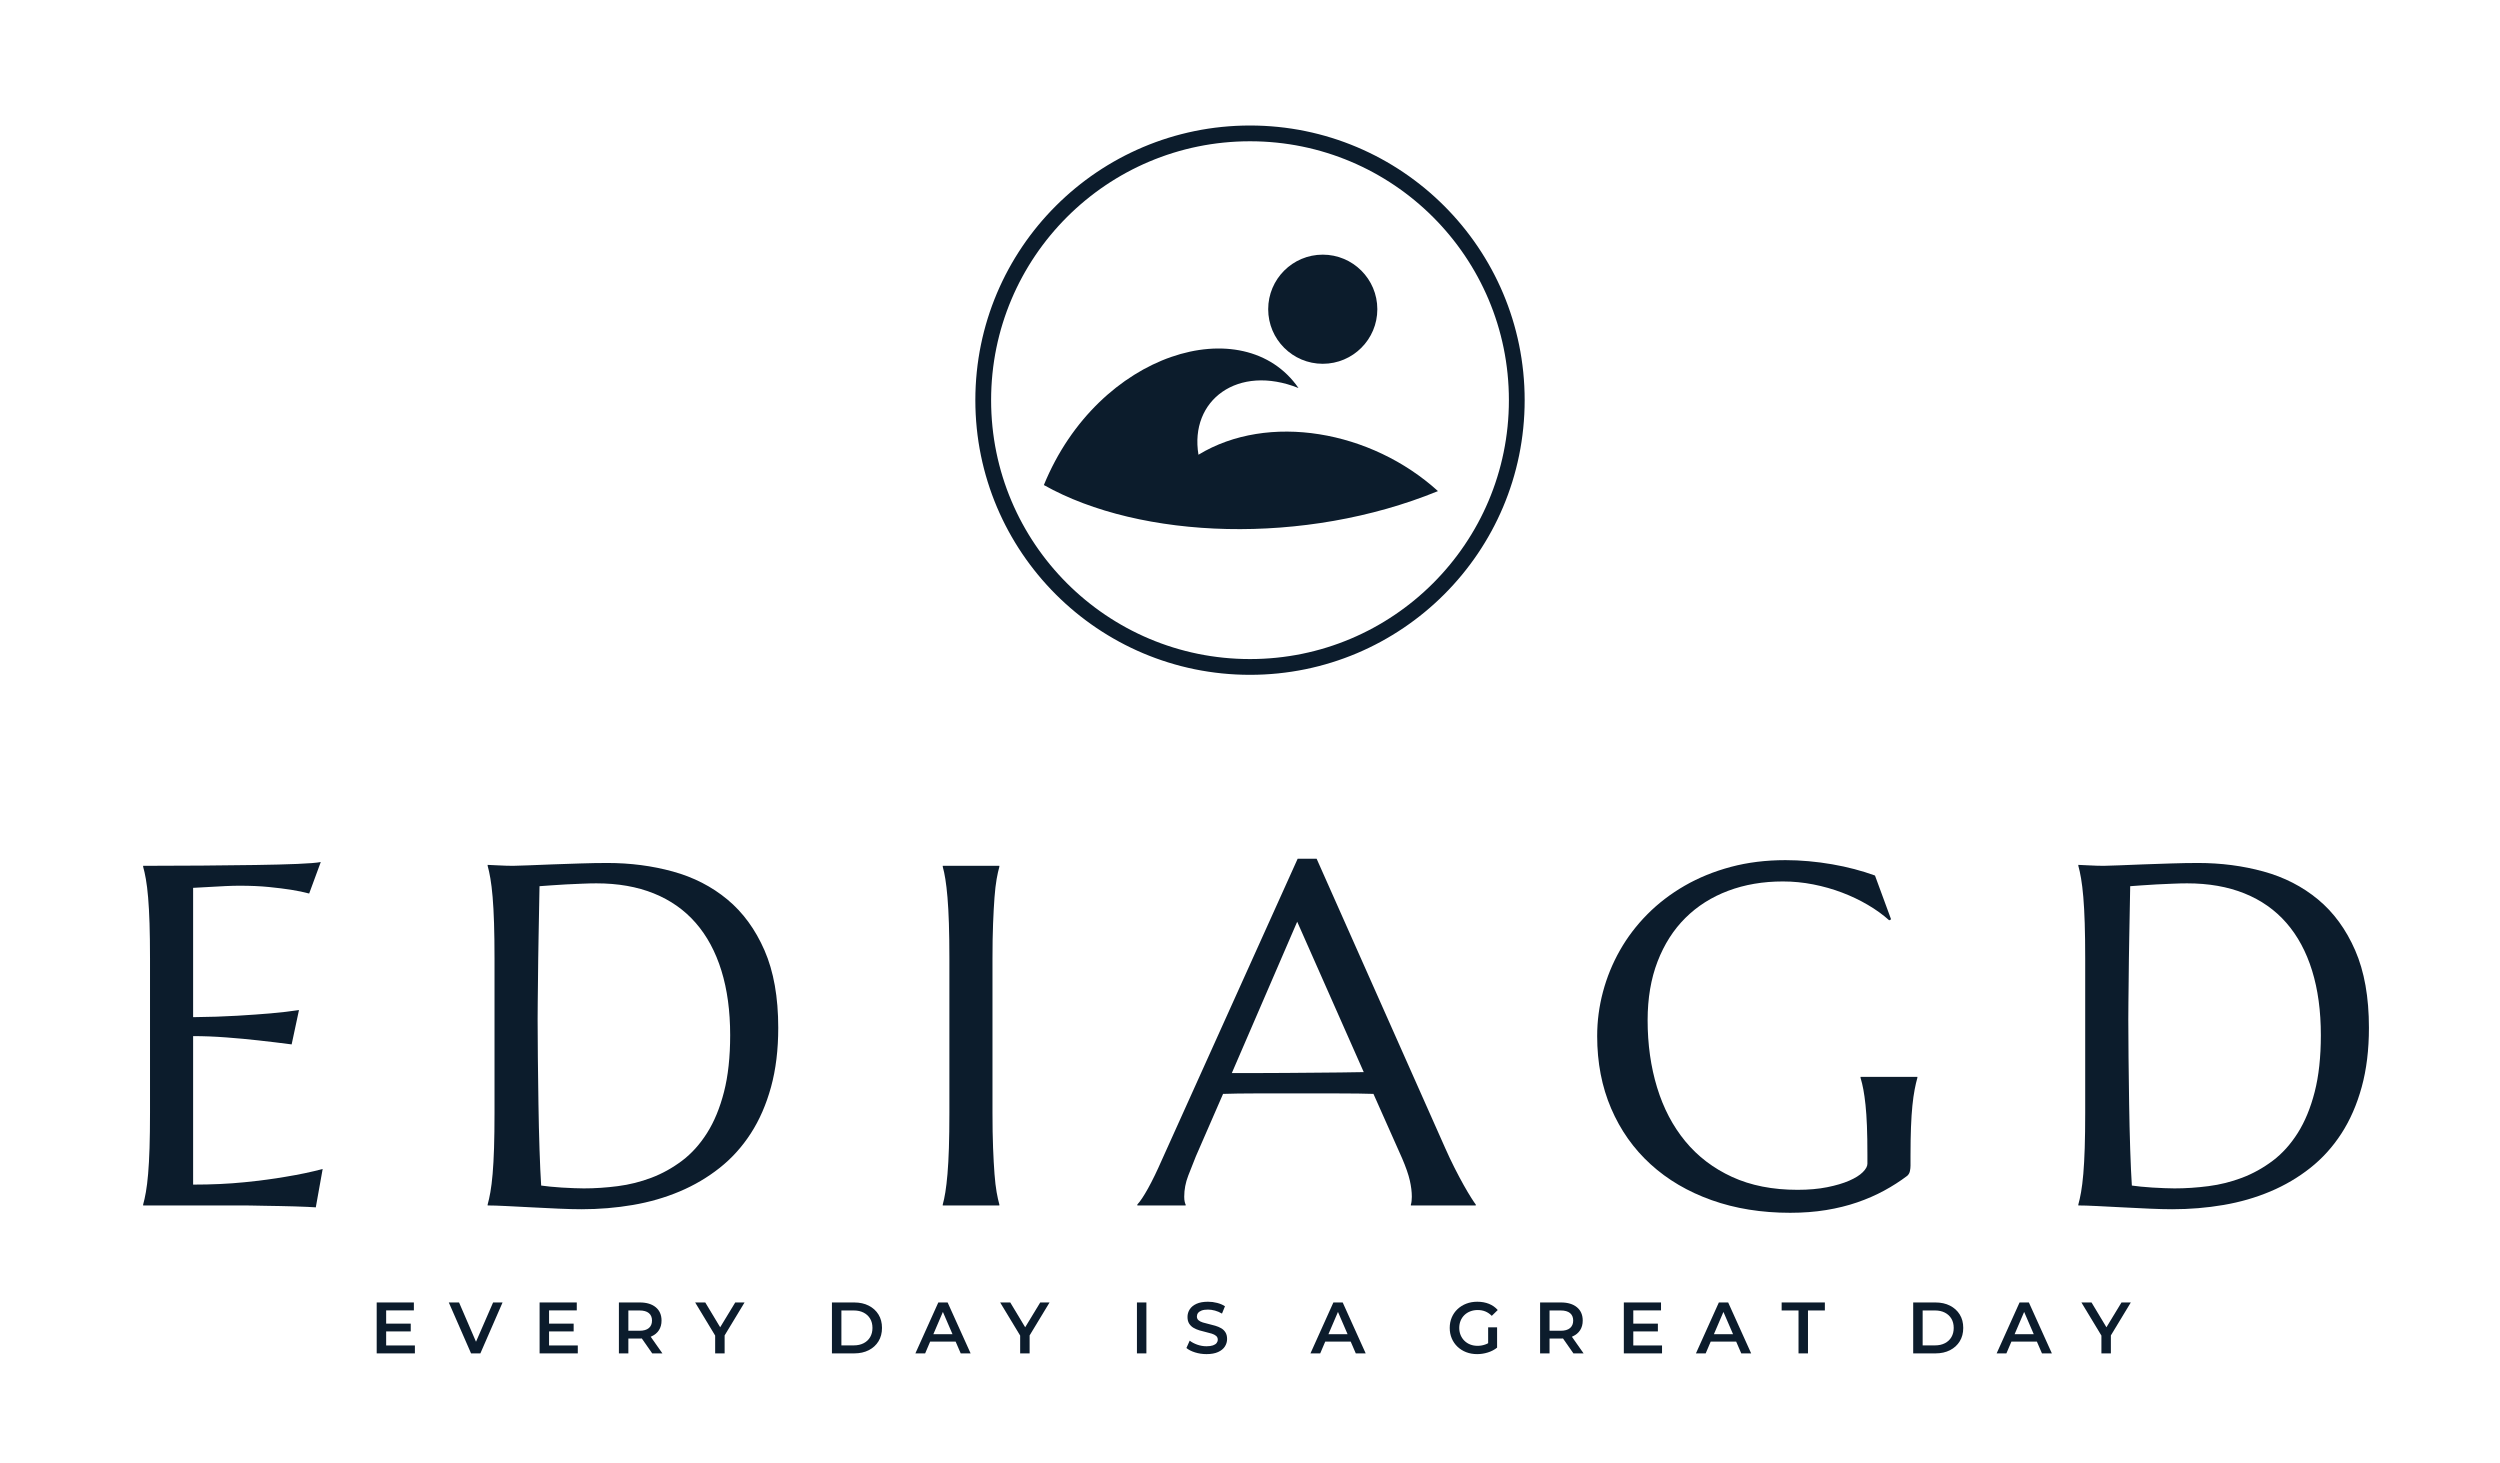
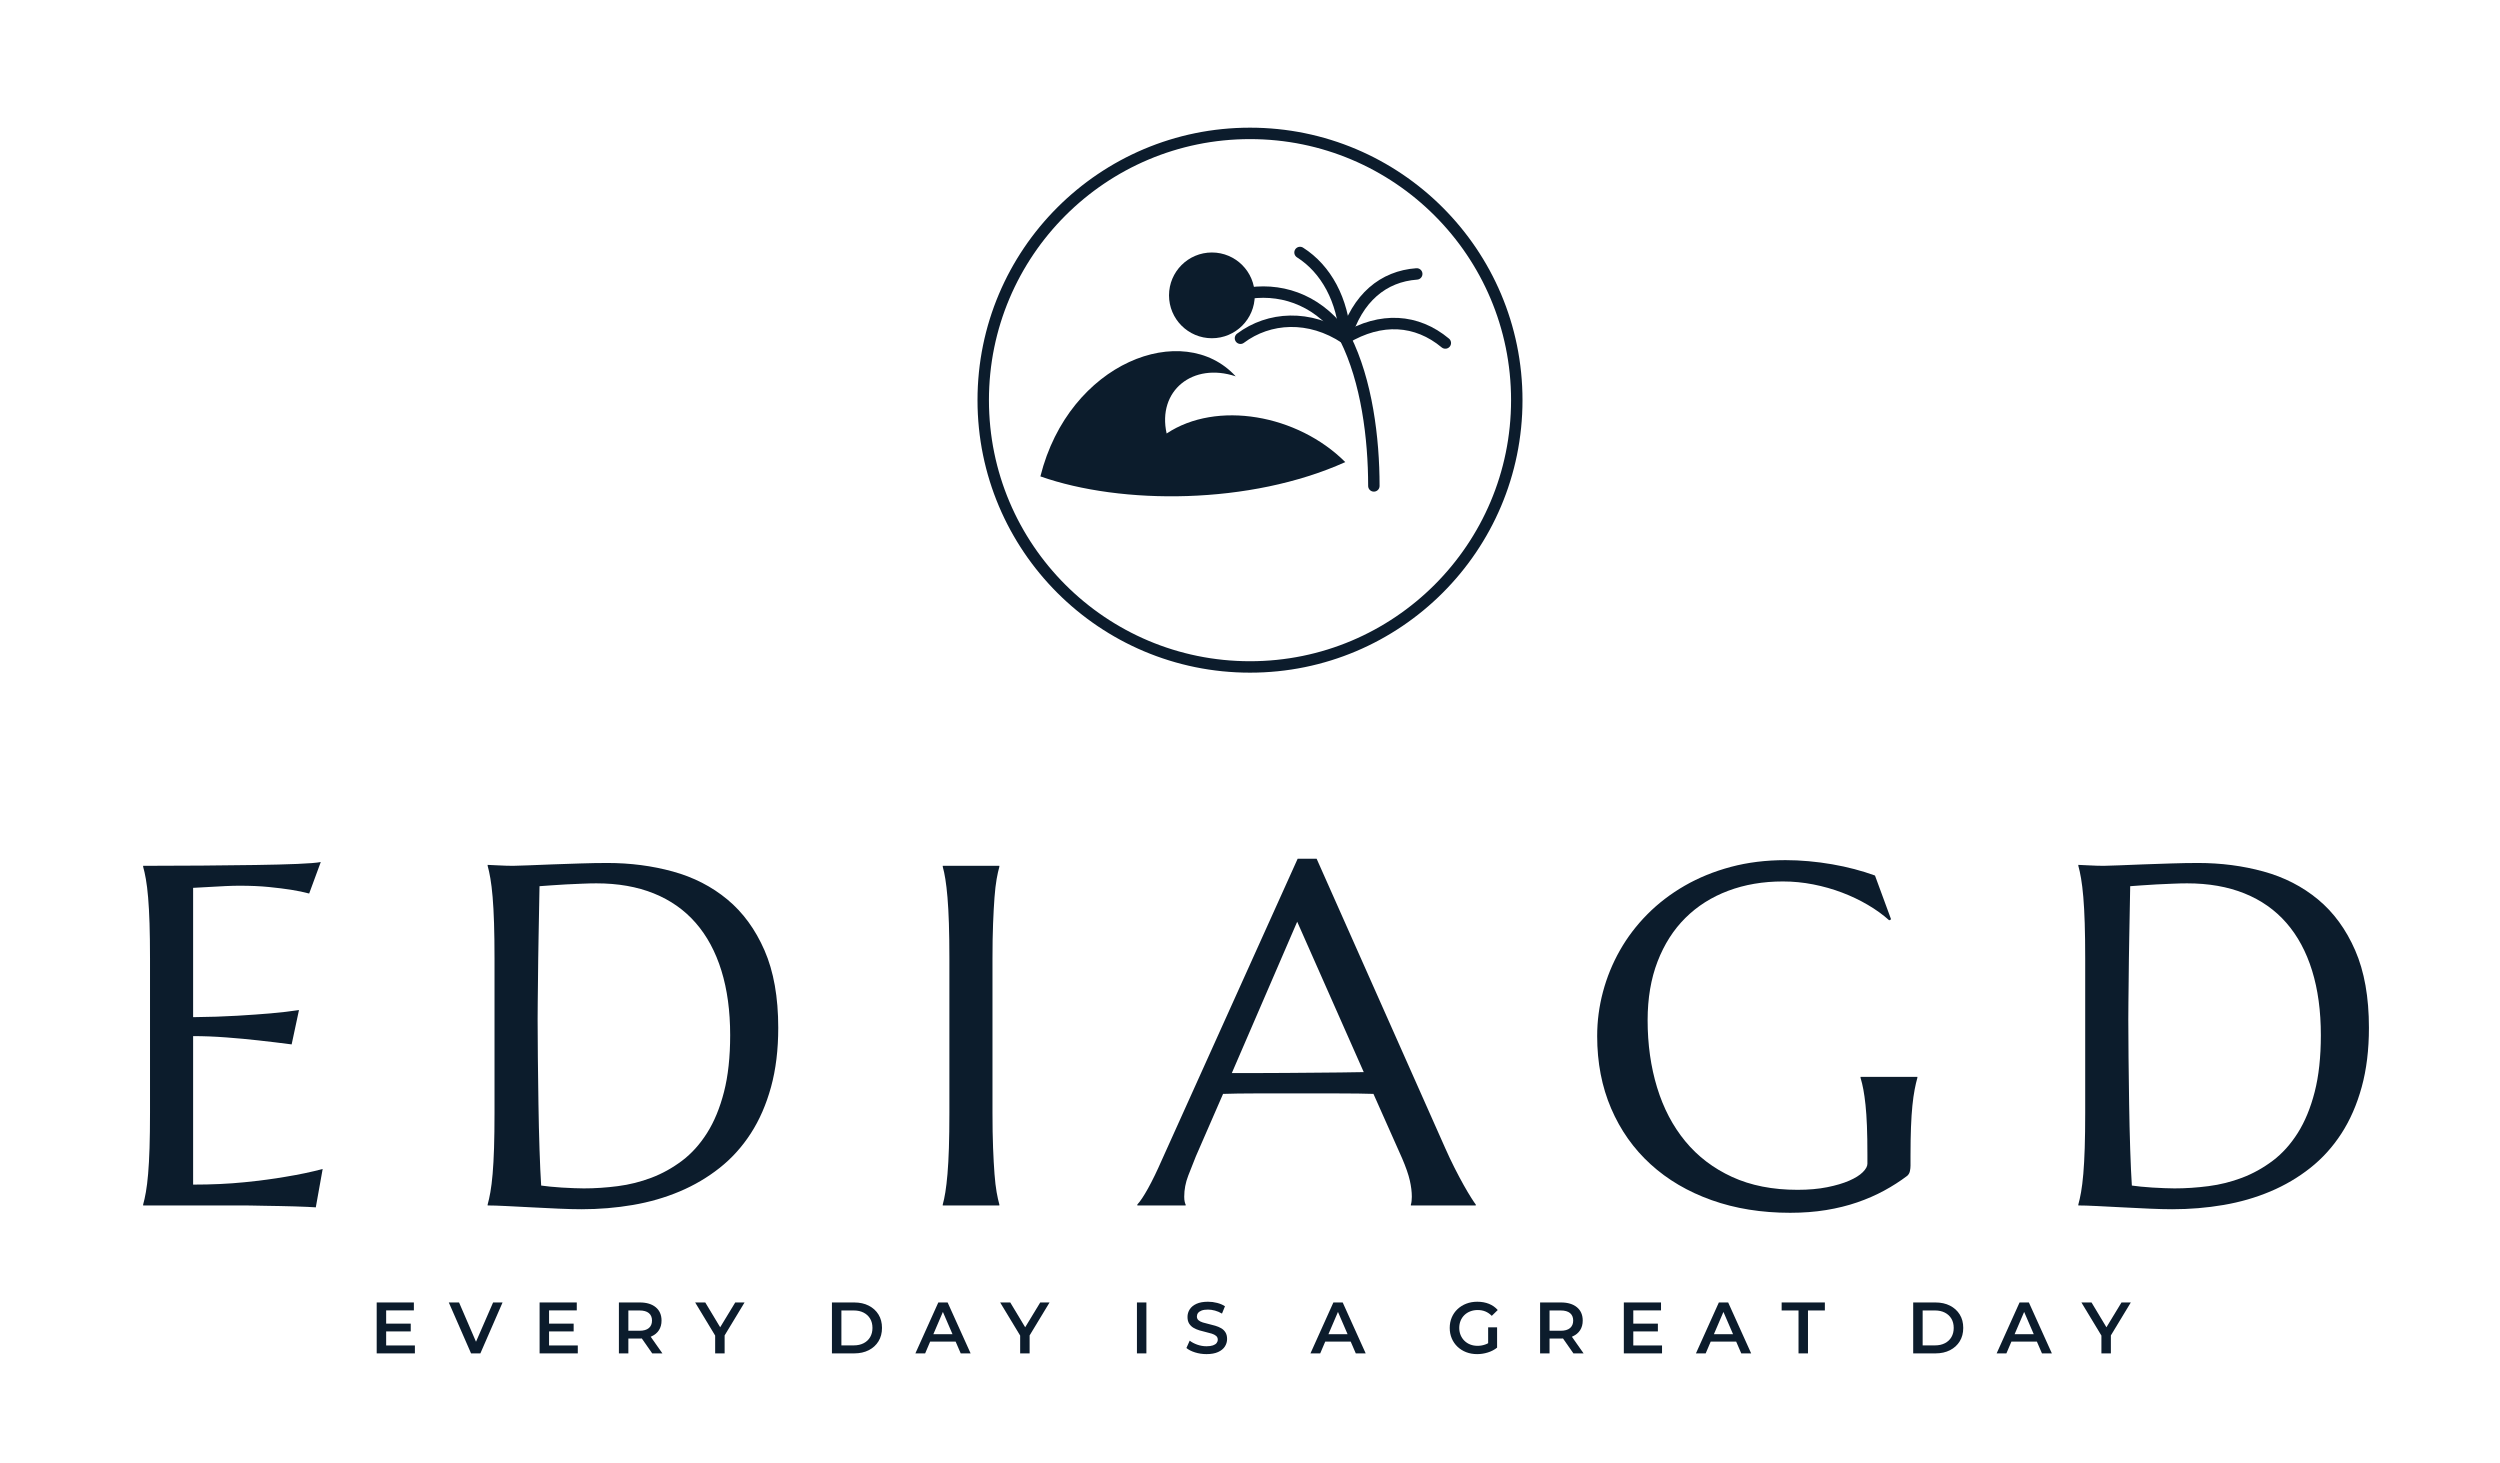
<svg xmlns="http://www.w3.org/2000/svg" viewBox="-158.141 -18.0 412.281 241.216" width="412.3" height="241.2" role="img" aria-label="EDIAGD">
-   <circle cx="48" cy="48" r="44" fill="none" stroke="#0C1C2C" stroke-width="2.6" />
-   <circle cx="60" cy="33" r="9" fill="#0C1C2C" />
-   <path d="M14 62 C 23 40, 47 33, 56 46 C 46 42, 38 48, 39.5 57 C 51 50, 68 53, 79 63 C 57 72, 30 71, 14 62 Z" fill="#0C1C2C" />
+   <g transform="translate(0.8571 0.8571) scale(0.785714)">
+     <circle cx="60" cy="60" r="56" fill="none" stroke="#0C1C2C" stroke-width="2.4" />
+     <circle cx="52" cy="38" r="9" fill="#0C1C2C" />
+     <g fill="none" stroke="#0C1C2C" stroke-width="2.4" stroke-linecap="round">
+       <path d="M86 78 C 86 68, 84.5 56, 80 47" />
+       <path d="M80 47 C 72.5 42, 64 42.5, 58 47" />
+       <path d="M80 47 C 75 39.5, 67.5 36.5, 60 37.5" />
+       <path d="M80 47 C 82.5 38.5, 88 34, 95 33.5" />
+       <path d="M80 47 C 87.5 42.5, 95 43, 101 48" />
+       <path d="M80 47 C 79.5 39, 76 32.5, 70.5 29" />
+     </g>
+     <path d="M16 76 C 22 52, 46 43, 57 55 C 48 52, 40.5 58, 42.5 67 C 53 60, 70 63, 80 73 C 60 82, 33 82, 16 76 Z" fill="#0C1C2C" />
+   </g>
  <g fill="#0C1C2C">
    <path transform="translate(-140.141 180.816) scale(0.039062 -0.039062)" d="M143 1434Q268 1434 391.5 1435.0Q515 1436 618.0 1437.5Q721 1439 794.0 1442.0Q867 1445 893 1450L844 1317Q811 1326 767 1333Q729 1339 674.5 1344.5Q620 1350 549 1350Q525 1350 491.5 1348.5Q458 1347 427 1345Q391 1343 354 1341V795Q457 796 540.0 801.0Q623 806 681 811Q749 817 801 825L770 680Q701 689 629 697Q567 704 494.0 709.5Q421 715 354 715V88Q472 88 571.0 98.0Q670 108 744 121Q830 135 901 154L872 -8Q860 -7 836.0 -6.0Q812 -5 782.5 -4.0Q753 -3 720.5 -2.5Q688 -2 659.0 -1.5Q630 -1 607.5 -0.5Q585 0 575 0H143V4Q149 25 154.5 56.0Q160 87 164.0 133.0Q168 179 170.0 242.5Q172 306 172 391V1042Q172 1127 170.0 1190.5Q168 1254 164.0 1300.5Q160 1347 154.5 1378.0Q149 1409 143 1430V1434Z" />
    <path transform="translate(-83.322 180.816) scale(0.039062 -0.039062)" d="M362 1348Q360 1236 358 1131Q357 1086 356.5 1039.0Q356 992 355.5 946.5Q355 901 354.5 859.5Q354 818 354 786Q354 719 355.0 624.0Q356 529 357.5 429.0Q359 329 362.0 237.0Q365 145 369 84Q383 82 406.5 79.5Q430 77 456.0 75.5Q482 74 507.0 73.0Q532 72 549 72Q619 72 692.5 81.5Q766 91 834.5 117.0Q903 143 963.5 188.5Q1024 234 1069.5 306.0Q1115 378 1141.0 479.5Q1167 581 1167 719Q1167 872 1130.0 991.5Q1093 1111 1021.5 1193.0Q950 1275 844.5 1317.5Q739 1360 602 1360Q575 1360 541.0 1358.5Q507 1357 473.5 1355.5Q440 1354 410.5 1351.5Q381 1349 362 1348ZM143 1438Q166 1437 186 1436Q203 1435 221.0 1434.5Q239 1434 250 1434Q269 1434 313.5 1436.0Q358 1438 415.0 1440.0Q472 1442 533.5 1444.0Q595 1446 649 1446Q794 1446 925.0 1410.0Q1056 1374 1155.0 1292.0Q1254 1210 1312.0 1077.0Q1370 944 1370 750Q1370 611 1339.5 500.0Q1309 389 1254.0 304.0Q1199 219 1122.5 158.5Q1046 98 953.5 59.0Q861 20 756.0 2.0Q651 -16 539 -16Q499 -16 442.5 -13.5Q386 -11 329.0 -8.0Q272 -5 221.5 -2.5Q171 0 143 0V4Q149 25 154.5 56.0Q160 87 164.0 133.0Q168 179 170.0 242.5Q172 306 172 391V1042Q172 1127 170.0 1191.5Q168 1256 164.0 1302.5Q160 1349 154.5 1381.0Q149 1413 143 1434Z" />
    <path transform="translate(-8.613 180.816) scale(0.039062 -0.039062)" d="M152 4Q158 25 163.0 56.0Q168 87 172.0 133.0Q176 179 178.0 242.5Q180 306 180 391V1042Q180 1127 178.0 1190.5Q176 1254 172.0 1300.5Q168 1347 163.0 1378.0Q158 1409 152 1430V1434H391V1430Q385 1409 379.5 1378.0Q374 1347 370.5 1300.5Q367 1254 364.5 1190.5Q362 1127 362 1042V391Q362 306 364.5 242.5Q367 179 370.5 133.0Q374 87 379.5 56.0Q385 25 391 4V0H152Z" />
    <path transform="translate(30.198 180.816) scale(0.039062 -0.039062)" d="M1135 0V4Q1137 9 1138.0 19.0Q1139 29 1139 37Q1139 68 1130.5 105.5Q1122 143 1098 199L977 471Q921 473 828.0 473.0Q735 473 627 473Q548 473 474.5 473.0Q401 473 342 471L227 207Q212 170 195.0 126.0Q178 82 178 37Q178 24 180.0 15.5Q182 7 184 4V0H-20V4Q-2 23 25.0 71.5Q52 120 84 193L657 1464H737L1280 242Q1299 199 1319.5 158.5Q1340 118 1358.0 86.0Q1376 54 1390.0 32.0Q1404 10 1409 4V0ZM487 559Q545 559 606.0 559.5Q667 560 725.5 560.5Q784 561 838.0 561.5Q892 562 936 563L655 1198L379 559Z" />
    <path transform="translate(102.056 180.816) scale(0.039062 -0.039062)" d="M1405 168Q1405 157 1402.5 145.0Q1400 133 1391 125Q1346 91 1293.5 62.5Q1241 34 1180.0 13.0Q1119 -8 1048.5 -19.5Q978 -31 897 -31Q715 -31 565.0 22.5Q415 76 307.5 174.0Q200 272 141.0 409.5Q82 547 82 715Q82 810 106.5 902.0Q131 994 178.0 1077.0Q225 1160 294.0 1229.5Q363 1299 451.5 1350.0Q540 1401 646.5 1429.5Q753 1458 877 1458Q925 1458 975.0 1453.5Q1025 1449 1074.0 1440.5Q1123 1432 1168.5 1420.0Q1214 1408 1255 1393L1323 1208L1315 1204Q1276 1239 1225.0 1269.0Q1174 1299 1116.0 1321.0Q1058 1343 994.5 1355.5Q931 1368 866 1368Q740 1368 635.0 1328.5Q530 1289 454.5 1214.0Q379 1139 337.0 1030.0Q295 921 295 782Q295 629 335.0 498.0Q375 367 454.0 271.0Q533 175 651.5 120.5Q770 66 928 66Q998 66 1053.0 77.0Q1108 88 1146.0 104.5Q1184 121 1203.5 140.5Q1223 160 1223 176V215Q1223 285 1221.0 336.0Q1219 387 1215.0 424.5Q1211 462 1206.0 489.0Q1201 516 1194 539V543H1434V539Q1428 518 1422.5 489.5Q1417 461 1413.0 422.0Q1409 383 1407.0 330.5Q1405 278 1405 209Z" />
    <path transform="translate(179.031 180.816) scale(0.039062 -0.039062)" d="M362 1348Q360 1236 358 1131Q357 1086 356.5 1039.0Q356 992 355.5 946.5Q355 901 354.5 859.5Q354 818 354 786Q354 719 355.0 624.0Q356 529 357.5 429.0Q359 329 362.0 237.0Q365 145 369 84Q383 82 406.5 79.5Q430 77 456.0 75.5Q482 74 507.0 73.0Q532 72 549 72Q619 72 692.5 81.5Q766 91 834.5 117.0Q903 143 963.5 188.5Q1024 234 1069.5 306.0Q1115 378 1141.0 479.5Q1167 581 1167 719Q1167 872 1130.0 991.5Q1093 1111 1021.5 1193.0Q950 1275 844.5 1317.5Q739 1360 602 1360Q575 1360 541.0 1358.5Q507 1357 473.5 1355.5Q440 1354 410.5 1351.5Q381 1349 362 1348ZM143 1438Q166 1437 186 1436Q203 1435 221.0 1434.5Q239 1434 250 1434Q269 1434 313.5 1436.0Q358 1438 415.0 1440.0Q472 1442 533.5 1444.0Q595 1446 649 1446Q794 1446 925.0 1410.0Q1056 1374 1155.0 1292.0Q1254 1210 1312.0 1077.0Q1370 944 1370 750Q1370 611 1339.5 500.0Q1309 389 1254.0 304.0Q1199 219 1122.5 158.5Q1046 98 953.5 59.0Q861 20 756.0 2.0Q651 -16 539 -16Q499 -16 442.5 -13.5Q386 -11 329.0 -8.0Q272 -5 221.5 -2.5Q171 0 143 0V4Q149 25 154.5 56.0Q160 87 164.0 133.0Q168 179 170.0 242.5Q172 306 172 391V1042Q172 1127 170.0 1191.5Q168 1256 164.0 1302.5Q160 1349 154.5 1381.0Q149 1413 143 1434Z" />
  </g>
  <g fill="#0C1C2C">
    <path transform="translate(-97.164 205.216) scale(0.012 -0.012)" d="M94 0V700H605V591H224V409H562V302H224V109H619V0Z" />
    <path transform="translate(-84.084 205.216) scale(0.012 -0.012)" d="M301 0 -5 700H136L369 160L604 700H734L429 0Z" />
    <path transform="translate(-70.296 205.216) scale(0.012 -0.012)" d="M94 0V700H605V591H224V409H562V302H224V109H619V0Z" />
    <path transform="translate(-57.216 205.216) scale(0.012 -0.012)" d="M94 0V700H381Q521 700 600.5 634.0Q680 568 680 451Q680 374 644.0 318.5Q608 263 542 234Q537 231 531 229L692 0H552L409 205Q396 204 382 204H224V0ZM224 311H376Q462 311 505.5 348.0Q549 385 549 451Q549 518 505.5 554.0Q462 590 376 590H224Z" />
    <path transform="translate(-43.404 205.216) scale(0.012 -0.012)" d="M266 0V245L-9 700H130L335 359L542 700H670L396 247V0Z" />
    <path transform="translate(-22.080 205.216) scale(0.012 -0.012)" d="M94 0V700H400Q514 700 600.0 656.0Q686 612 734.0 534.0Q782 456 782 350Q782 245 734.0 166.5Q686 88 600.0 44.0Q514 0 400 0ZM224 110H394Q472 110 530.0 140.0Q588 170 619.5 224.0Q651 278 651 350Q651 423 619.5 476.5Q588 530 530.0 560.0Q472 590 394 590H224Z" />
    <path transform="translate(-7.128 205.216) scale(0.012 -0.012)" d="M-5 0 310 700H438L754 0H618L548 162H198L129 0ZM505 264 373 570 242 264Z" />
    <path transform="translate(6.900 205.216) scale(0.012 -0.012)" d="M266 0V245L-9 700H130L335 359L542 700H670L396 247V0Z" />
    <path transform="translate(28.224 205.216) scale(0.012 -0.012)" d="M94 0V700H224V0Z" />
    <path transform="translate(37.092 205.216) scale(0.012 -0.012)" d="M311 -10Q229 -10 154.0 13.5Q79 37 35 74L80 175Q122 142 184.0 120.0Q246 98 311 98Q366 98 400.0 110.0Q434 122 450.0 142.5Q466 163 466 189Q466 221 443.0 240.5Q420 260 383.5 271.5Q347 283 302.5 293.0Q258 303 213.5 316.5Q169 330 132.5 351.5Q96 373 73.0 409.0Q50 445 50 501Q50 558 80.5 605.5Q111 653 173.5 681.5Q236 710 332 710Q395 710 457.0 694.0Q519 678 565 648L524 547Q477 575 427.0 588.5Q377 602 331 602Q277 602 243.5 589.0Q210 576 194.5 555.0Q179 534 179 507Q179 475 201.5 455.5Q224 436 260.5 425.0Q297 414 342.0 403.5Q387 393 431.5 380.0Q476 367 512.5 346.0Q549 325 571.5 289.0Q594 253 594 198Q594 142 563.5 94.5Q533 47 470.0 18.5Q407 -10 311 -10Z" />
    <path transform="translate(58.032 205.216) scale(0.012 -0.012)" d="M-5 0 310 700H438L754 0H618L548 162H198L129 0ZM505 264 373 570 242 264Z" />
    <path transform="translate(80.412 205.216) scale(0.012 -0.012)" d="M421 -10Q339 -10 270.5 16.5Q202 43 151.0 91.5Q100 140 72.0 206.0Q44 272 44.0 350.0Q44 428 72.0 494.0Q100 560 151.5 608.5Q203 657 272.0 683.5Q341 710 423 710Q512 710 583.5 681.0Q655 652 704 596L622 516Q581 557 533.5 576.5Q486 596 429 596Q374 596 327.0 578.0Q280 560 246.0 527.0Q212 494 193.5 449.0Q175 404 175 350Q175 297 193.5 252.0Q212 207 246.0 173.5Q280 140 326.0 122.0Q372 104 428 104Q480 104 529 121Q551 128 572 140V358H695V79Q640 35 567.5 12.5Q495 -10 421 -10Z" />
    <path transform="translate(94.716 205.216) scale(0.012 -0.012)" d="M94 0V700H381Q521 700 600.5 634.0Q680 568 680 451Q680 374 644.0 318.5Q608 263 542 234Q537 231 531 229L692 0H552L409 205Q396 204 382 204H224V0ZM224 311H376Q462 311 505.5 348.0Q549 385 549 451Q549 518 505.5 554.0Q462 590 376 590H224Z" />
    <path transform="translate(108.528 205.216) scale(0.012 -0.012)" d="M94 0V700H605V591H224V409H562V302H224V109H619V0Z" />
    <path transform="translate(121.608 205.216) scale(0.012 -0.012)" d="M-5 0 310 700H438L754 0H618L548 162H198L129 0ZM505 264 373 570 242 264Z" />
    <path transform="translate(135.636 205.216) scale(0.012 -0.012)" d="M236 0V590H4V700H598V590H366V0Z" />
    <path transform="translate(156.252 205.216) scale(0.012 -0.012)" d="M94 0V700H400Q514 700 600.0 656.0Q686 612 734.0 534.0Q782 456 782 350Q782 245 734.0 166.5Q686 88 600.0 44.0Q514 0 400 0ZM224 110H394Q472 110 530.0 140.0Q588 170 619.5 224.0Q651 278 651 350Q651 423 619.5 476.5Q588 530 530.0 560.0Q472 590 394 590H224Z" />
    <path transform="translate(171.204 205.216) scale(0.012 -0.012)" d="M-5 0 310 700H438L754 0H618L548 162H198L129 0ZM505 264 373 570 242 264Z" />
    <path transform="translate(185.232 205.216) scale(0.012 -0.012)" d="M266 0V245L-9 700H130L335 359L542 700H670L396 247V0Z" />
  </g>
</svg>
